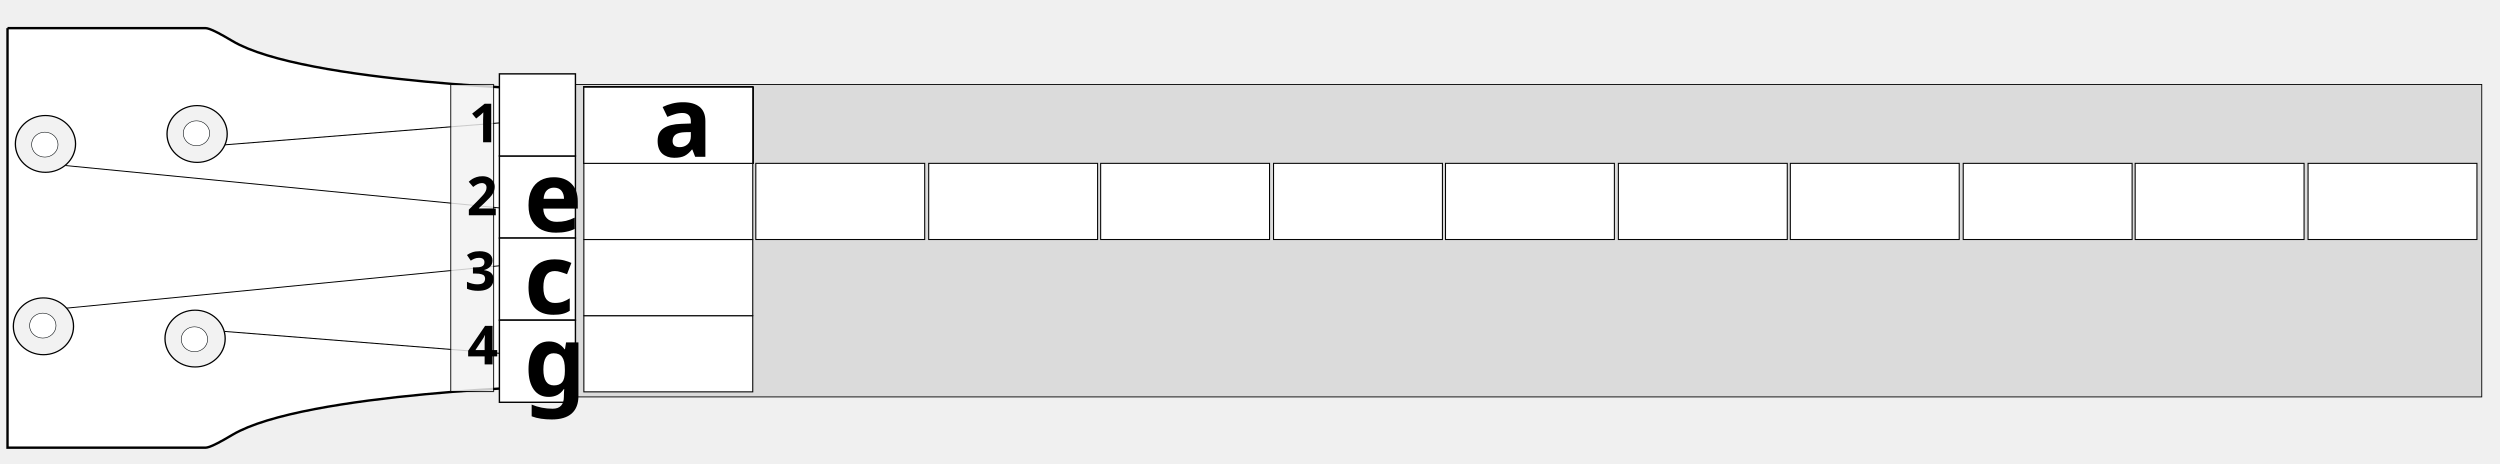
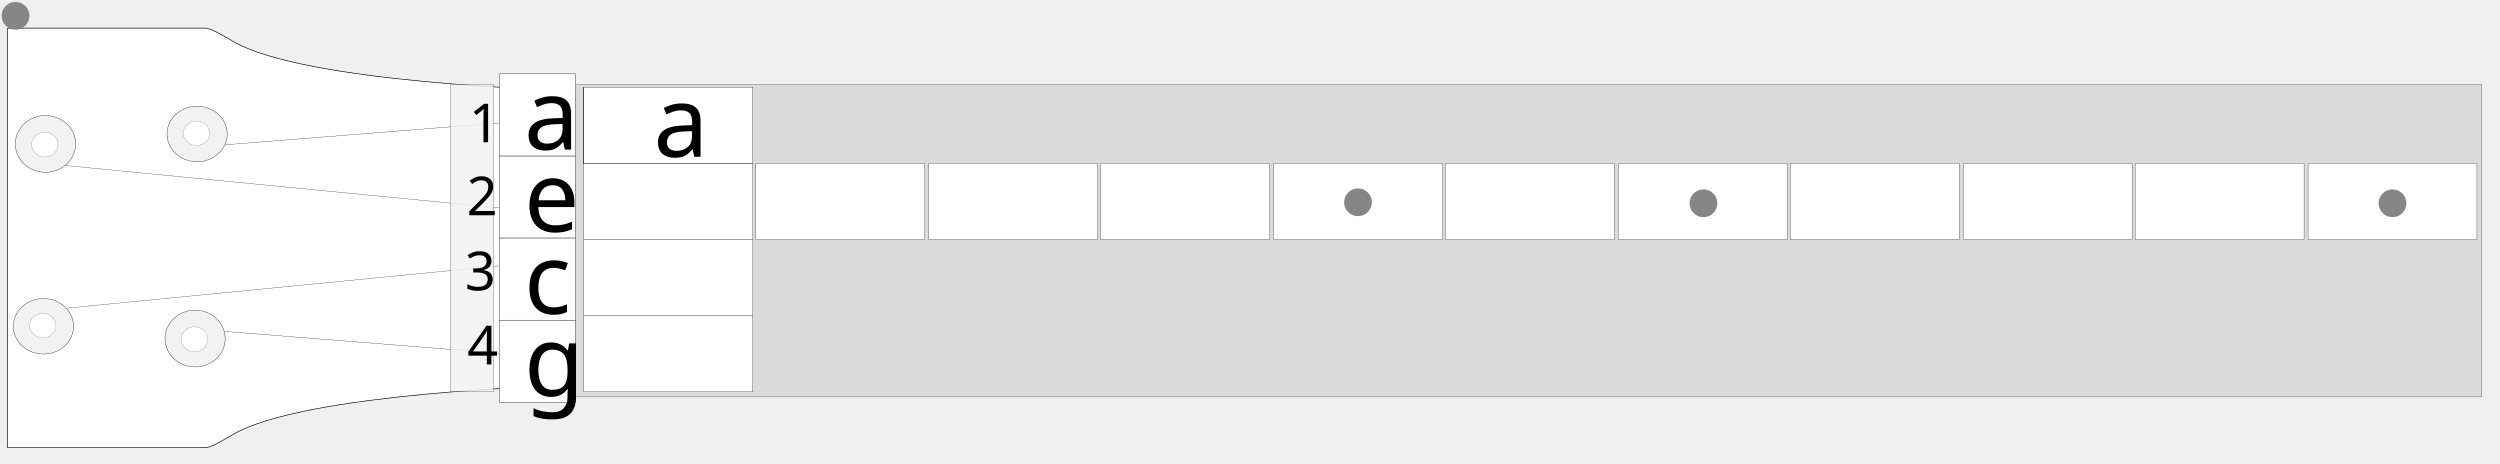
- <svg xmlns="http://www.w3.org/2000/svg" width="1360.5" height="252.5" viewBox="0 0 359.966 66.807">
+ <svg xmlns="http://www.w3.org/2000/svg" version="1.1" id="Layer_1" x="0px" y="0px" width="1360.5px" height="252.5px" viewBox="0 0 1360.5 252.5" enable-background="new 0 0 1360.5 252.5" xml:space="preserve">
  <g>
-     <path class="fretBack" fill="#dbdbdb" stroke="#000" stroke-width=".127" d="M72.558 57.15h284.781V12.16H72.558z" />
-     <path fill="#fff" stroke="#040404" stroke-width=".154" d="M84.068 56.421h24.318V45.454H84.068z" />
-     <path fill="#fff" stroke="#040404" stroke-width=".154" d="M84.068 45.454h24.318V34.487H84.068z" />
-     <path fill="#fff" stroke="#040404" stroke-width=".154" d="M84.068 34.487h24.318V23.52H84.068z" />
-     <path fill="#fff" stroke="#040404" stroke-width=".154" d="M108.826 34.487h24.318V23.52H108.826z" />
-     <path fill="#fff" stroke="#040404" stroke-width=".154" d="M133.72 34.487h24.318V23.52H133.72z" />
-     <path fill="#fff" stroke="#040404" stroke-width=".154" d="M158.479 34.487h24.318V23.52H158.479z" />
-     <path fill="#fff" stroke="#040404" stroke-width=".154" d="M183.372 34.487h24.318V23.52H183.372z" />
-     <path fill="#fff" stroke="#040404" stroke-width=".154" d="M208.131 34.487h24.318V23.52H208.131z" />
-     <path fill="#fff" stroke="#040404" stroke-width=".154" d="M233.024 34.487h24.318V23.52H233.024z" />
-     <path fill="#fff" stroke="#040404" stroke-width=".154" d="M257.783 34.487h24.318V23.52H257.783z" />
-     <path fill="#fff" stroke="#040404" stroke-width=".154" d="M282.677 34.487h24.318V23.52H282.677z" />
-     <path fill="#fff" stroke="#040404" stroke-width=".154" d="M307.435 34.487h24.318V23.52H307.435z" />
-     <path fill="#fff" stroke="#040404" stroke-width=".154" d="M332.329 34.487h24.318V23.52H332.329z" />
-     <g class="string">
-       <g class="fret">
-         <path fill="grey" stroke="#040404" stroke-width=".154" d="M84.068 23.52h24.318V12.553H84.068z" />
-         <text class="fretNote" x="158.261" y="236.058" stroke-width=".265" font-family="sans-serif" font-size="10.583" font-weight="400" letter-spacing="0" style="line-height:1.25" transform="translate(-64.16646 -213.479)" word-spacing="0">
-           <tspan class="fretNoteLetter" x="158.261" y="236.058" font-family="Amatic SC" font-size="14.111" font-weight="700" style="-inkscape-font-specification:'Amatic SC Bold'">a</tspan>
-         </text>
+     <path fill="#DBDBDB" stroke="#000000" stroke-width="0.127" d="M274.237,215.998h1076.338V45.959H274.237V215.998z" />
+     <path fill="#FFFFFF" stroke="#040404" stroke-width="0.154" d="M317.737,213.243h91.912v-41.45h-91.912V213.243z" />
+     <path fill="#FFFFFF" stroke="#040404" stroke-width="0.154" d="M317.737,171.793h91.912v-41.449h-91.912V171.793z" />
+     <path fill="#FFFFFF" stroke="#040404" stroke-width="0.154" d="M317.737,130.344h91.912v-41.45h-91.912V130.344z" />
+     <path fill="#FFFFFF" stroke="#040404" stroke-width="0.154" d="M411.313,130.344h91.911v-41.45h-91.911V130.344z" />
+     <path fill="#FFFFFF" stroke="#040404" stroke-width="0.154" d="M505.398,130.344h91.912v-41.45h-91.912V130.344z" />
+     <path fill="#FFFFFF" stroke="#040404" stroke-width="0.154" d="M598.974,130.344h91.912v-41.45h-91.912V130.344z" />
+     <path fill="#FFFFFF" stroke="#040404" stroke-width="0.154" d="M693.061,130.344h91.912v-41.45h-91.912V130.344z" />
+     <path fill="#FFFFFF" stroke="#040404" stroke-width="0.154" d="M786.636,130.344h91.912v-41.45h-91.912V130.344z" />
+     <path fill="#FFFFFF" stroke="#040404" stroke-width="0.154" d="M880.723,130.344h91.911v-41.45h-91.911V130.344z" />
+     <path fill="#FFFFFF" stroke="#040404" stroke-width="0.154" d="M974.297,130.344h91.912v-41.45h-91.912V130.344z" />
+     <path fill="#FFFFFF" stroke="#040404" stroke-width="0.154" d="M1068.384,130.344h91.912v-41.45h-91.912V130.344z" />
+     <path fill="#FFFFFF" stroke="#040404" stroke-width="0.154" d="M1161.959,130.344h91.912v-41.45h-91.912V130.344z" />
+     <path fill="#FFFFFF" stroke="#040404" stroke-width="0.154" d="M1256.046,130.344h91.911v-41.45h-91.911V130.344z" />
+     <g>
+       <g>
+         <path fill="#808080" stroke="#040404" stroke-width="0.154" d="M317.737,88.894h91.912v-41.45h-91.912V88.894z" />
+         <text transform="matrix(1 0 0 1 355.6318 85.3398)" font-family="'Arial-BoldMT'" font-size="53.333">a</text>
      </g>
-       <g class="fret">
-         <path fill="#fff" stroke="#040404" stroke-width=".154" d="M84.068 23.52h24.318V12.553H84.068z" />
-         <text class="fretNote" x="158.261" y="236.058" stroke-width=".265" font-family="sans-serif" font-size="10.583" font-weight="400" letter-spacing="0" style="line-height:1.25" transform="translate(-64.16646 -213.479)" word-spacing="0">
-           <tspan class="fretNoteLetter" x="158.261" y="236.058" font-family="Amatic SC" font-size="14.111" font-weight="700" style="-inkscape-font-specification:'Amatic SC Bold'">a</tspan>
-         </text>
+       <g>
+         <path fill="#FFFFFF" stroke="#040404" stroke-width="0.154" d="M317.737,88.894h91.912v-41.45h-91.912V88.894z" />
+         <text transform="matrix(1 0 0 1 355.6318 85.3398)" font-family="'Arial-BoldMT'" font-size="53.333">a</text>
      </g>
-       <g class="fret">
-         <path fill="#fff" stroke="#040404" stroke-width=".154" d="M84.068 23.52h24.318V12.553H84.068z" />
-         <text class="fretNote" x="158.261" y="236.058" stroke-width=".265" font-family="sans-serif" font-size="10.583" font-weight="400" letter-spacing="0" style="line-height:1.25" transform="translate(-64.16646 -213.479)" word-spacing="0">
-           <tspan class="fretNoteLetter" x="158.261" y="236.058" font-family="Amatic SC" font-size="14.111" font-weight="700" style="-inkscape-font-specification:'Amatic SC Bold'">a</tspan>
-         </text>
+       <g>
+         <path fill="#FFFFFF" stroke="#040404" stroke-width="0.154" d="M317.737,88.894h91.912v-41.45h-91.912V88.894z" />
+         <text transform="matrix(1 0 0 1 355.6318 85.3398)" font-family="'Arial-BoldMT'" font-size="53.333">a</text>
      </g>
-       <g class="fret">
-         <path fill="#fff" stroke="#040404" stroke-width=".154" d="M84.068 23.52h24.318V12.553H84.068z" />
-         <text class="fretNote" x="158.261" y="236.058" stroke-width=".265" font-family="sans-serif" font-size="10.583" font-weight="400" letter-spacing="0" style="line-height:1.25" transform="translate(-64.16646 -213.479)" word-spacing="0">
-           <tspan class="fretNoteLetter" x="158.261" y="236.058" font-family="Amatic SC" font-size="14.111" font-weight="700" style="-inkscape-font-specification:'Amatic SC Bold'">a</tspan>
-         </text>
+       <g>
+         <path fill="#FFFFFF" stroke="#040404" stroke-width="0.154" d="M317.737,88.894h91.912v-41.45h-91.912V88.894z" />
+         <text transform="matrix(1 0 0 1 355.6318 85.3398)" font-family="'Arial-BoldMT'" font-size="53.333">a</text>
      </g>
-       <g class="fret">
-         <path fill="#fff" stroke="#040404" stroke-width=".154" d="M84.068 23.52h24.318V12.553H84.068z" />
-         <text class="fretNote" x="158.261" y="236.058" stroke-width=".265" font-family="sans-serif" font-size="10.583" font-weight="400" letter-spacing="0" style="line-height:1.25" transform="translate(-64.16646 -213.479)" word-spacing="0">
-           <tspan class="fretNoteLetter" x="158.261" y="236.058" font-family="Amatic SC" font-size="14.111" font-weight="700" style="-inkscape-font-specification:'Amatic SC Bold'">a</tspan>
-         </text>
+       <g>
+         <path fill="#FFFFFF" stroke="#040404" stroke-width="0.154" d="M317.737,88.894h91.912v-41.45h-91.912V88.894z" />
+         <text transform="matrix(1 0 0 1 355.6318 85.3398)" font-family="'Arial-BoldMT'" font-size="53.333">a</text>
      </g>
-       <g class="fret">
-         <path fill="#fff" stroke="#040404" stroke-width=".154" d="M84.068 23.52h24.318V12.553H84.068z" />
-         <text class="fretNote" x="158.261" y="236.058" stroke-width=".265" font-family="sans-serif" font-size="10.583" font-weight="400" letter-spacing="0" style="line-height:1.25" transform="translate(-64.16646 -213.479)" word-spacing="0">
-           <tspan class="fretNoteLetter" x="158.261" y="236.058" font-family="Amatic SC" font-size="14.111" font-weight="700" style="-inkscape-font-specification:'Amatic SC Bold'">a</tspan>
-         </text>
+       <g>
+         <path fill="#FFFFFF" stroke="#040404" stroke-width="0.154" d="M317.737,88.894h91.912v-41.45h-91.912V88.894z" />
+         <text transform="matrix(1 0 0 1 355.6318 85.3398)" font-family="'Arial-BoldMT'" font-size="53.333">a</text>
      </g>
-       <g class="fret">
-         <path fill="#fff" stroke="#040404" stroke-width=".154" d="M84.068 23.52h24.318V12.553H84.068z" />
-         <text class="fretNote" x="158.261" y="236.058" stroke-width=".265" font-family="sans-serif" font-size="10.583" font-weight="400" letter-spacing="0" style="line-height:1.25" transform="translate(-64.16646 -213.479)" word-spacing="0">
-           <tspan class="fretNoteLetter" x="158.261" y="236.058" font-family="Amatic SC" font-size="14.111" font-weight="700" style="-inkscape-font-specification:'Amatic SC Bold'">a</tspan>
-         </text>
+       <g>
+         <path fill="#FFFFFF" stroke="#040404" stroke-width="0.154" d="M317.737,88.894h91.912v-41.45h-91.912V88.894z" />
+         <text transform="matrix(1 0 0 1 355.6318 85.3398)" font-family="'Arial-BoldMT'" font-size="53.333">a</text>
      </g>
-       <g class="fret">
-         <path fill="#fff" stroke="#040404" stroke-width=".154" d="M84.068 23.52h24.318V12.553H84.068z" />
-         <text class="fretNote" x="158.261" y="236.058" stroke-width=".265" font-family="sans-serif" font-size="10.583" font-weight="400" letter-spacing="0" style="line-height:1.25" transform="translate(-64.16646 -213.479)" word-spacing="0">
-           <tspan class="fretNoteLetter" x="158.261" y="236.058" font-family="Amatic SC" font-size="14.111" font-weight="700" style="-inkscape-font-specification:'Amatic SC Bold'">a</tspan>
-         </text>
+       <g>
+         <path fill="#FFFFFF" stroke="#040404" stroke-width="0.154" d="M317.737,88.894h91.912v-41.45h-91.912V88.894z" />
+         <text transform="matrix(1 0 0 1 355.6318 85.3398)" font-family="'Arial-BoldMT'" font-size="53.333">a</text>
      </g>
-       <g class="fret">
-         <path fill="#fff" stroke="#040404" stroke-width=".154" d="M84.068 23.52h24.318V12.553H84.068z" />
-         <text class="fretNote" x="158.261" y="236.058" stroke-width=".265" font-family="sans-serif" font-size="10.583" font-weight="400" letter-spacing="0" style="line-height:1.25" transform="translate(-64.16646 -213.479)" word-spacing="0">
-           <tspan class="fretNoteLetter" x="158.261" y="236.058" font-family="Amatic SC" font-size="14.111" font-weight="700" style="-inkscape-font-specification:'Amatic SC Bold'">a</tspan>
-         </text>
+       <g>
+         <path fill="#FFFFFF" stroke="#040404" stroke-width="0.154" d="M317.737,88.894h91.912v-41.45h-91.912V88.894z" />
+         <text transform="matrix(1 0 0 1 355.6318 85.3398)" font-family="'Arial-BoldMT'" font-size="53.333">a</text>
      </g>
-       <g class="fret">
-         <path fill="#fff" stroke="#040404" stroke-width=".154" d="M84.068 23.52h24.318V12.553H84.068z" />
-         <text class="fretNote" x="158.261" y="236.058" stroke-width=".265" font-family="sans-serif" font-size="10.583" font-weight="400" letter-spacing="0" style="line-height:1.25" transform="translate(-64.16646 -213.479)" word-spacing="0">
-           <tspan class="fretNoteLetter" x="158.261" y="236.058" font-family="Amatic SC" font-size="14.111" font-weight="700" style="-inkscape-font-specification:'Amatic SC Bold'">a</tspan>
-         </text>
+       <g>
+         <path fill="#FFFFFF" stroke="#040404" stroke-width="0.154" d="M317.737,88.894h91.912v-41.45h-91.912V88.894z" />
+         <text transform="matrix(1 0 0 1 355.6318 85.3398)" font-family="'Arial-BoldMT'" font-size="53.333">a</text>
      </g>
-       <g class="fret">
-         <path fill="#fff" stroke="#040404" stroke-width=".154" d="M84.068 23.52h24.318V12.553H84.068z" />
-         <text class="fretNote" x="158.261" y="236.058" stroke-width=".265" font-family="sans-serif" font-size="10.583" font-weight="400" letter-spacing="0" style="line-height:1.25" transform="translate(-64.16646 -213.479)" word-spacing="0">
-           <tspan class="fretNoteLetter" x="158.261" y="236.058" font-family="Amatic SC" font-size="14.111" font-weight="700" style="-inkscape-font-specification:'Amatic SC Bold'">a</tspan>
-         </text>
+       <g>
+         <path fill="#FFFFFF" stroke="#040404" stroke-width="0.154" d="M317.737,88.894h91.912v-41.45h-91.912V88.894z" />
+         <text transform="matrix(1 0 0 1 355.6318 85.3398)" font-family="'Arial-BoldMT'" font-size="53.333">a</text>
      </g>
-       <g class="fret">
-         <path fill="#fff" stroke="#040404" stroke-width=".154" d="M84.068 23.52h24.318V12.553H84.068z" />
-         <text class="fretNote" x="158.261" y="236.058" stroke-width=".265" font-family="sans-serif" font-size="10.583" font-weight="400" letter-spacing="0" style="line-height:1.25" transform="translate(-64.16646 -213.479)" word-spacing="0">
-           <tspan class="fretNoteLetter" x="158.261" y="236.058" font-family="Amatic SC" font-size="14.111" font-weight="700" style="-inkscape-font-specification:'Amatic SC Bold'">a</tspan>
-         </text>
+       <g>
+         <path fill="#FFFFFF" stroke="#040404" stroke-width="0.154" d="M317.737,88.894h91.912v-41.45h-91.912V88.894z" />
+         <text transform="matrix(1 0 0 1 355.6318 85.3398)" font-family="'Arial-BoldMT'" font-size="53.333">a</text>
      </g>
    </g>
    <g>
-       <path fill="#fff" stroke="#000" stroke-width=".345" d="M81.275 34.255V12.988s-37.499-.942-47.82-7.089c-3.627-2.16-3.728-1.805-4.166-1.849H1.082m80.193 30.206v21.267s-37.499.942-47.82 7.089c-3.627 2.16-3.728 1.805-4.166 1.849H1.082V4.049" />
-       <path fill="none" stroke="#000" stroke-width=".148" d="M32.325 47.719l40.146 3.199" />
+       <path fill="#FFFFFF" stroke="#000000" stroke-width="0.345" d="M307.181,129.468v-80.38c0,0-141.729-3.561-180.735-26.793    c-13.708-8.165-14.089-6.821-15.745-6.989H4.089 M307.181,129.468v80.38c0,0-141.729,3.562-180.735,26.794    c-13.708,8.165-14.089,6.821-15.745,6.989H4.089V15.305" />
+       <path fill="none" stroke="#000000" stroke-width="0.148" d="M122.172,180.354l151.731,12.093" />
      <g transform="matrix(.65225 0 0 .60152 -35.25387 104.8328)">
        <g>
-           <ellipse cx="97.116" cy="-93.236" fill="#f2f2f2" stroke="#000" stroke-width=".29" rx="6.644" ry="6.797" />
+           <ellipse fill="#F2F2F2" stroke="#000000" stroke-width="0.29" cx="216.821" cy="132.026" rx="25.11" ry="25.689" />
        </g>
-         <ellipse cx="96.973" cy="-93.067" fill="#fff" stroke="#04090c" stroke-width=".127" rx="2.916" ry="2.983" />
+         <ellipse fill="#FFFFFF" stroke="#04090C" stroke-width="0.127" cx="216.279" cy="132.666" rx="11.022" ry="11.274" />
      </g>
-       <path fill="none" stroke="#000" stroke-width=".14" d="M9.543 44.372l62.567-6.122.331-.459" />
+       <path fill="none" stroke="#000000" stroke-width="0.14" d="M36.066,167.705l236.475-23.139l1.251-1.734" />
      <g transform="matrix(.65225 0 0 -.60152 -57.08929 -9.09971)">
        <g>
-           <ellipse cx="97.116" cy="-93.236" fill="#f2f2f2" stroke="#000" stroke-width=".29" rx="6.644" ry="6.797" />
+           <ellipse fill="#F2F2F2" stroke="#000000" stroke-width="0.29" cx="123.771" cy="-310.342" rx="25.111" ry="-25.689" />
        </g>
-         <ellipse cx="96.973" cy="-93.067" fill="#fff" stroke="#04090c" stroke-width=".127" rx="2.916" ry="2.983" />
+         <ellipse fill="#FFFFFF" stroke="#04090C" stroke-width="0.127" cx="123.229" cy="-309.701" rx="11.021" ry="-11.275" />
      </g>
-       <path fill="none" stroke="#000" stroke-width=".148" d="M32.362 20.853l40.105-3.2" />
+       <path fill="none" stroke="#000000" stroke-width="0.148" d="M122.312,78.813L273.891,66.72" />
      <g transform="matrix(.65225 0 0 -.60152 -34.96235 -36.79079)">
        <g>
-           <ellipse cx="97.116" cy="-93.236" fill="#f2f2f2" stroke="#000" stroke-width=".29" rx="6.644" ry="6.797" />
+           <ellipse fill="#F2F2F2" stroke="#000000" stroke-width="0.29" cx="218.063" cy="-182.385" rx="25.111" ry="-25.688" />
        </g>
-         <ellipse cx="96.973" cy="-93.067" fill="#fff" stroke="#04090c" stroke-width=".127" rx="2.916" ry="2.983" />
+         <ellipse fill="#FFFFFF" stroke="#04090C" stroke-width="0.127" cx="217.521" cy="-181.745" rx="11.021" ry="-11.275" />
      </g>
-       <path fill="none" stroke="#000" stroke-width=".141" d="M9.398 23.834l62.72 6.122.332.459" />
+       <path fill="none" stroke="#000000" stroke-width="0.141" d="M35.521,90.081l237.053,23.139l1.254,1.735" />
      <g transform="matrix(.65225 0 0 .60152 -56.79778 76.80516)">
        <g>
-           <ellipse cx="97.116" cy="-93.236" fill="#f2f2f2" stroke="#000" stroke-width=".29" rx="6.644" ry="6.797" />
+           <ellipse fill="#F2F2F2" stroke="#000000" stroke-width="0.29" cx="125.013" cy="2.514" rx="25.11" ry="25.688" />
        </g>
-         <ellipse cx="96.973" cy="-93.067" fill="#fff" stroke="#04090c" stroke-width=".127" rx="2.916" ry="2.983" />
+         <ellipse fill="#FFFFFF" stroke="#04090C" stroke-width="0.127" cx="124.471" cy="3.155" rx="11.022" ry="11.275" />
      </g>
-       <path fill="#f2f2f2" stroke="#040404" stroke-width=".156" d="M64.896 56.377h6.173V12.168h-6.173z" opacity=".833" />
-       <text x="67.527" y="250.68" stroke-width=".265" font-family="sans-serif" font-size="10.583" font-weight="400" letter-spacing="0" style="line-height:1.25" transform="translate(0 -230.1927)" word-spacing="0">
-         <tspan x="67.527" y="250.68" font-family="Amatic SC" font-size="7.761" font-weight="700" style="-inkscape-font-specification:'Amatic SC Bold'">1</tspan>
-       </text>
-       <text x="67.196" y="261.19" stroke-width=".265" font-family="sans-serif" font-size="10.583" font-weight="400" letter-spacing="0" style="line-height:1.25" transform="translate(0 -230.1927)" word-spacing="0">
-         <tspan x="67.196" y="261.19" font-family="Amatic SC" font-size="7.761" font-weight="700" style="-inkscape-font-specification:'Amatic SC Bold'">2</tspan>
-       </text>
-       <text x="66.942" y="271.988" stroke-width=".265" font-family="sans-serif" font-size="10.583" font-weight="400" letter-spacing="0" style="line-height:1.25" transform="translate(0 -230.1927)" word-spacing="0">
-         <tspan x="66.942" y="271.988" font-family="Amatic SC" font-size="7.761" font-weight="700" style="-inkscape-font-specification:'Amatic SC Bold'">3</tspan>
-       </text>
-       <text x="67.28" y="282.665" stroke-width=".265" font-family="sans-serif" font-size="10.583" font-weight="400" letter-spacing="0" style="line-height:1.25" transform="translate(0 -230.1927)" word-spacing="0">
-         <tspan x="67.28" y="282.665" font-family="Amatic SC" font-size="7.761" font-weight="700" style="-inkscape-font-specification:'Amatic SC Bold'">4</tspan>
-       </text>
+       <path opacity="0.833" fill="#F2F2F2" stroke="#040404" stroke-width="0.156" enable-background="new    " d="M245.275,213.076    h23.33V45.987h-23.33V213.076z" />
+       <text transform="matrix(1 0 0 1 255.2216 77.4336)" font-family="'Arial-BoldMT'" font-size="29.333">1</text>
+       <text transform="matrix(1 0 0 1 253.9677 117.1543)" font-family="'Arial-BoldMT'" font-size="29.333">2</text>
+       <text transform="matrix(1 0 0 1 253.0087 157.9668)" font-family="'Arial-BoldMT'" font-size="29.333">3</text>
+       <text transform="matrix(1 0 0 1 254.288 198.3203)" font-family="'Arial-BoldMT'" font-size="29.333">4</text>
      <g>
        <g>
-           <path fill="#fff" stroke="#040404" stroke-width=".202" d="M71.907 34.28h10.948V22.457H71.907z" />
-           <text x="139.624" y="235.019" stroke-width=".265" font-family="sans-serif" font-size="10.583" font-weight="400" letter-spacing="0" style="line-height:1.25" transform="translate(-64.16646 -201.6568)" word-spacing="0">
-             <tspan x="139.624" y="235.019" font-family="Amatic SC" font-size="14.111" font-weight="700" style="-inkscape-font-specification:'Amatic SC Bold'">e</tspan>
-           </text>
+           <path fill="#FFFFFF" stroke="#040404" stroke-width="0.202" d="M271.774,129.561h41.377V84.878h-41.377V129.561z" />
+           <text transform="matrix(1 0 0 1 285.1943 126.0938)" font-family="'Arial-BoldMT'" font-size="53.333">e</text>
        </g>
        <g>
-           <path fill="#fff" stroke="#040404" stroke-width=".202" d="M71.907 46.102h10.948V34.28H71.907z" />
-           <text x="139.624" y="235.019" stroke-width=".265" font-family="sans-serif" font-size="10.583" font-weight="400" letter-spacing="0" style="line-height:1.25" transform="translate(-64.16646 -189.8347)" word-spacing="0">
-             <tspan x="139.624" y="235.019" font-family="Amatic SC" font-size="14.111" font-weight="700" style="-inkscape-font-specification:'Amatic SC Bold'">c</tspan>
-           </text>
+           <path fill="#FFFFFF" stroke="#040404" stroke-width="0.202" d="M271.774,174.242h41.377v-44.682h-41.377V174.242z" />
+           <text transform="matrix(1 0 0 1 285.1943 170.7754)" font-family="'Arial-BoldMT'" font-size="53.333">c</text>
        </g>
        <g>
-           <path fill="#fff" stroke="#040404" stroke-width=".202" d="M71.907 57.924h10.948V46.102H71.907z" />
-           <text x="139.624" y="235.019" stroke-width=".265" font-family="sans-serif" font-size="10.583" font-weight="400" letter-spacing="0" style="line-height:1.25" transform="translate(-64.16646 -178.0125)" word-spacing="0">
-             <tspan x="139.624" y="235.019" font-family="Amatic SC" font-size="14.111" font-weight="700" style="-inkscape-font-specification:'Amatic SC Bold'">g</tspan>
-           </text>
+           <path fill="#FFFFFF" stroke="#040404" stroke-width="0.202" d="M271.774,218.924h41.377v-44.682h-41.377V218.924z" />
+           <text transform="matrix(1 0 0 1 285.1943 215.4571)" font-family="'Arial-BoldMT'" font-size="53.333">g</text>
        </g>
        <g>
-           <path fill="#fff" stroke="#040404" stroke-width=".202" d="M71.907 22.457h10.948V10.635H71.907z" />
-           <text opacity="0" x="139.624" y="235.019" stroke-width=".265" font-family="sans-serif" font-size="10.583" font-weight="400" letter-spacing="0" style="line-height:1.25" transform="translate(-64.16646 -213.479)" word-spacing="0">
-             <tspan x="139.624" y="235.019" font-family="Amatic SC" font-size="14.111" font-weight="700" style="-inkscape-font-specification:'Amatic SC Bold'">a</tspan>
-           </text>
+           <path fill="#FFFFFF" stroke="#040404" stroke-width="0.202" d="M271.774,84.878h41.377V40.196h-41.377V84.878z" />
+           <text transform="matrix(1 0 0 1 285.1943 81.4102)" font-family="'Arial-BoldMT'" font-size="53.333">a</text>
        </g>
      </g>
    </g>
  </g>
+   <circle fill="#868686" cx="739.017" cy="110.076" r="7.559" />
+   <circle fill="#868686" cx="927.009" cy="110.619" r="7.559" />
+   <circle fill="#868686" cx="8.45" cy="8.617" r="7.559" />
+   <circle fill="#868686" cx="1302.001" cy="110.619" r="7.559" />
</svg>
